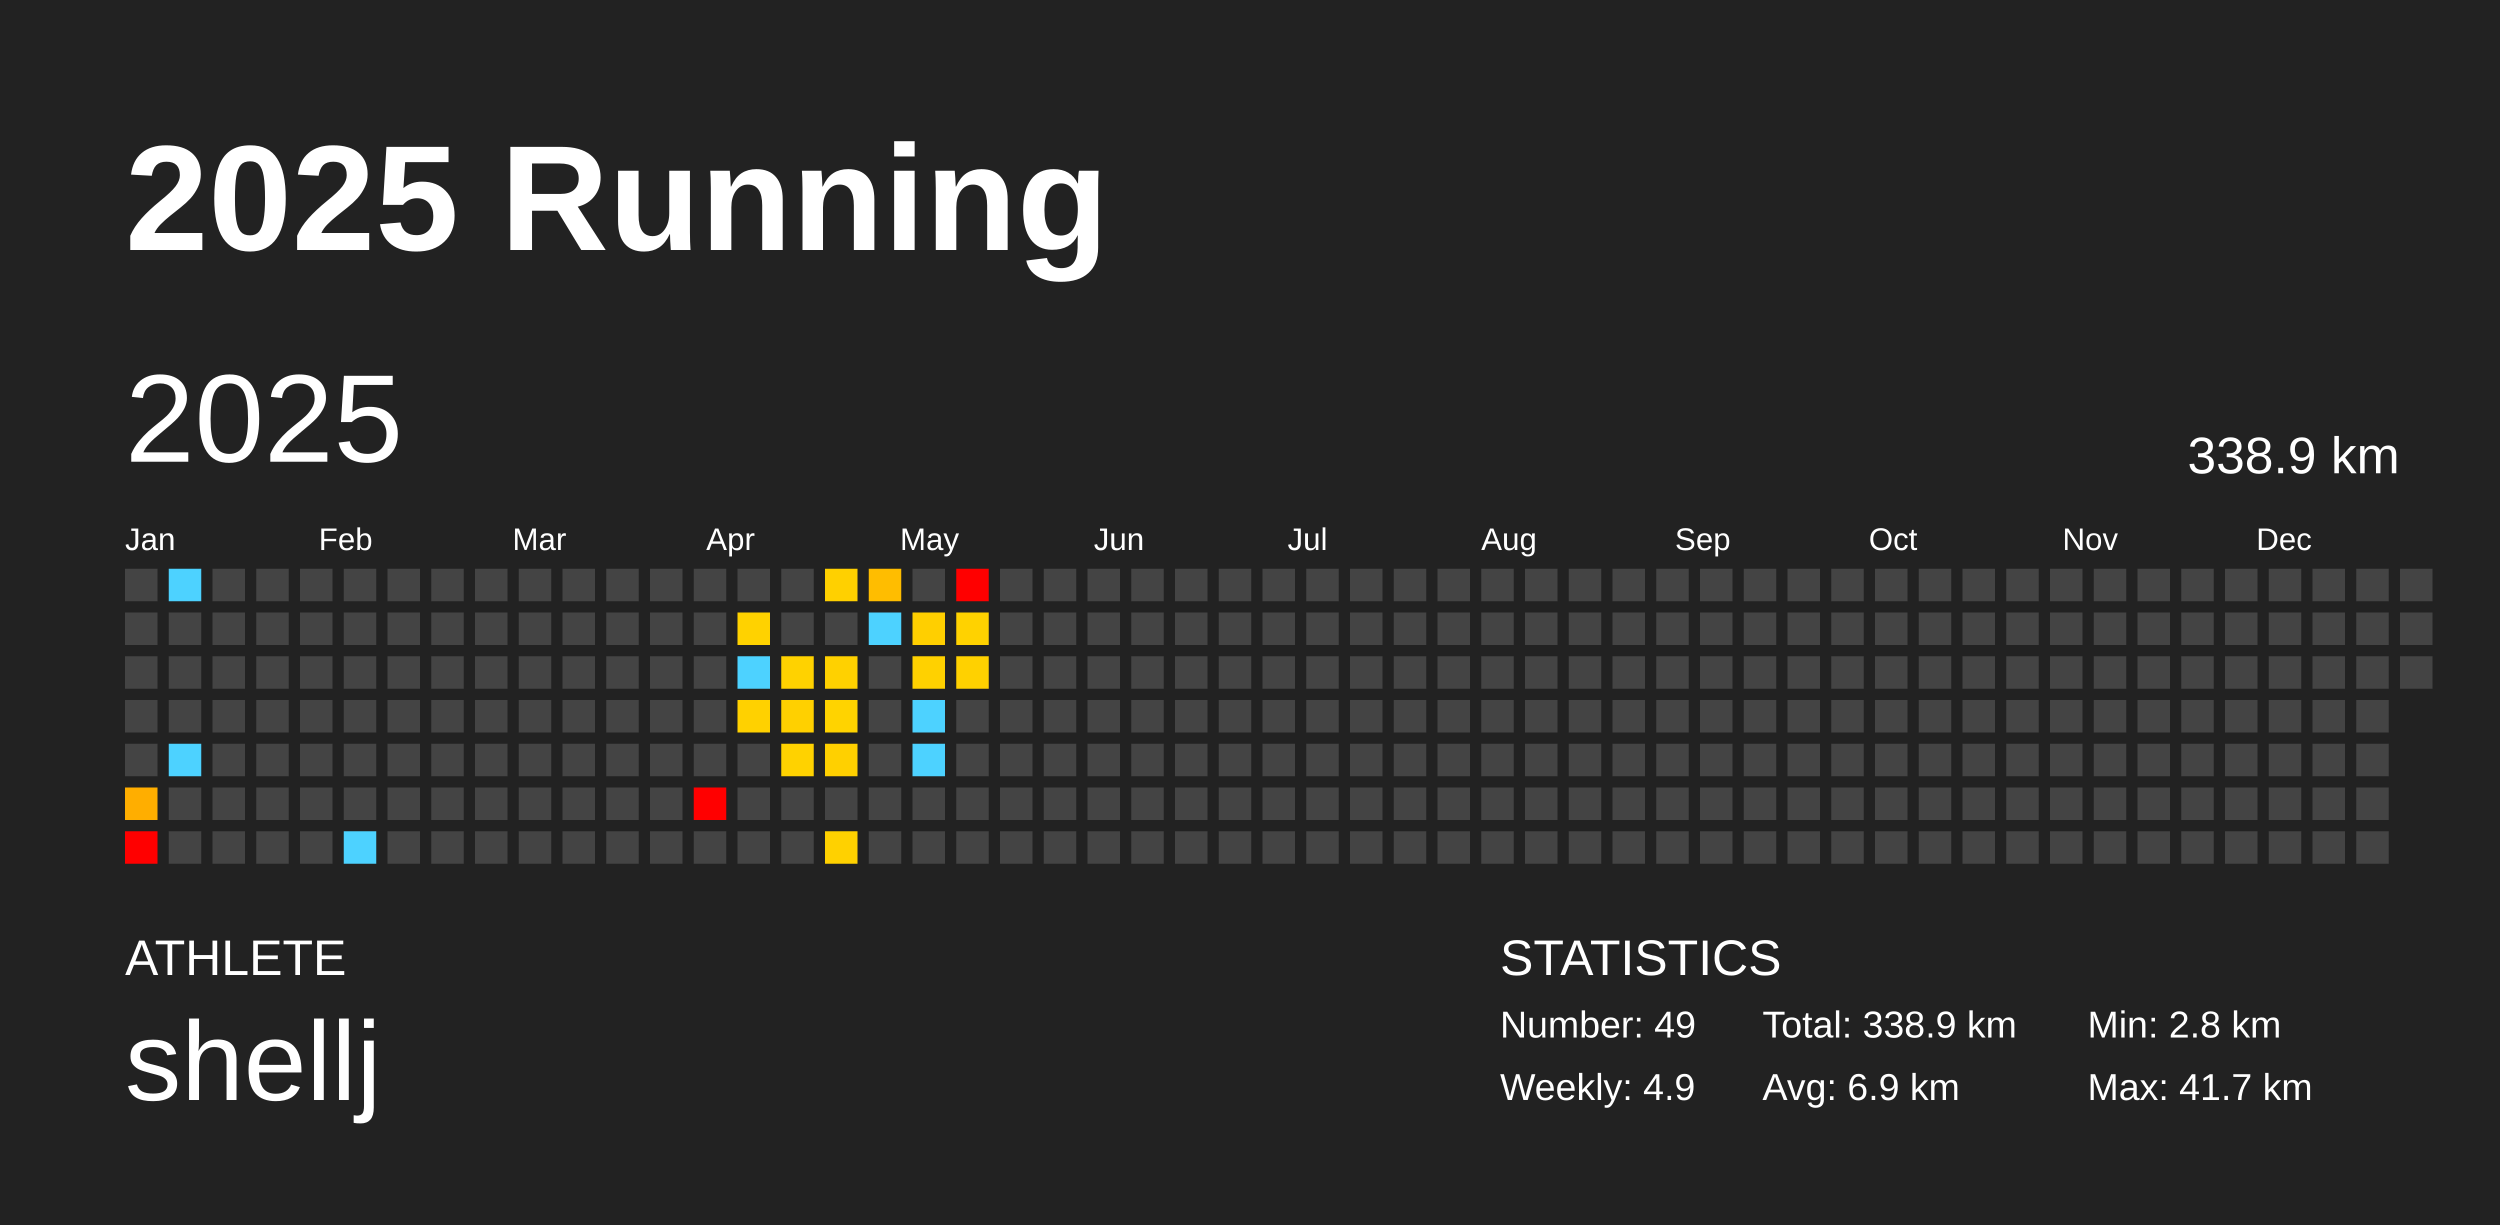
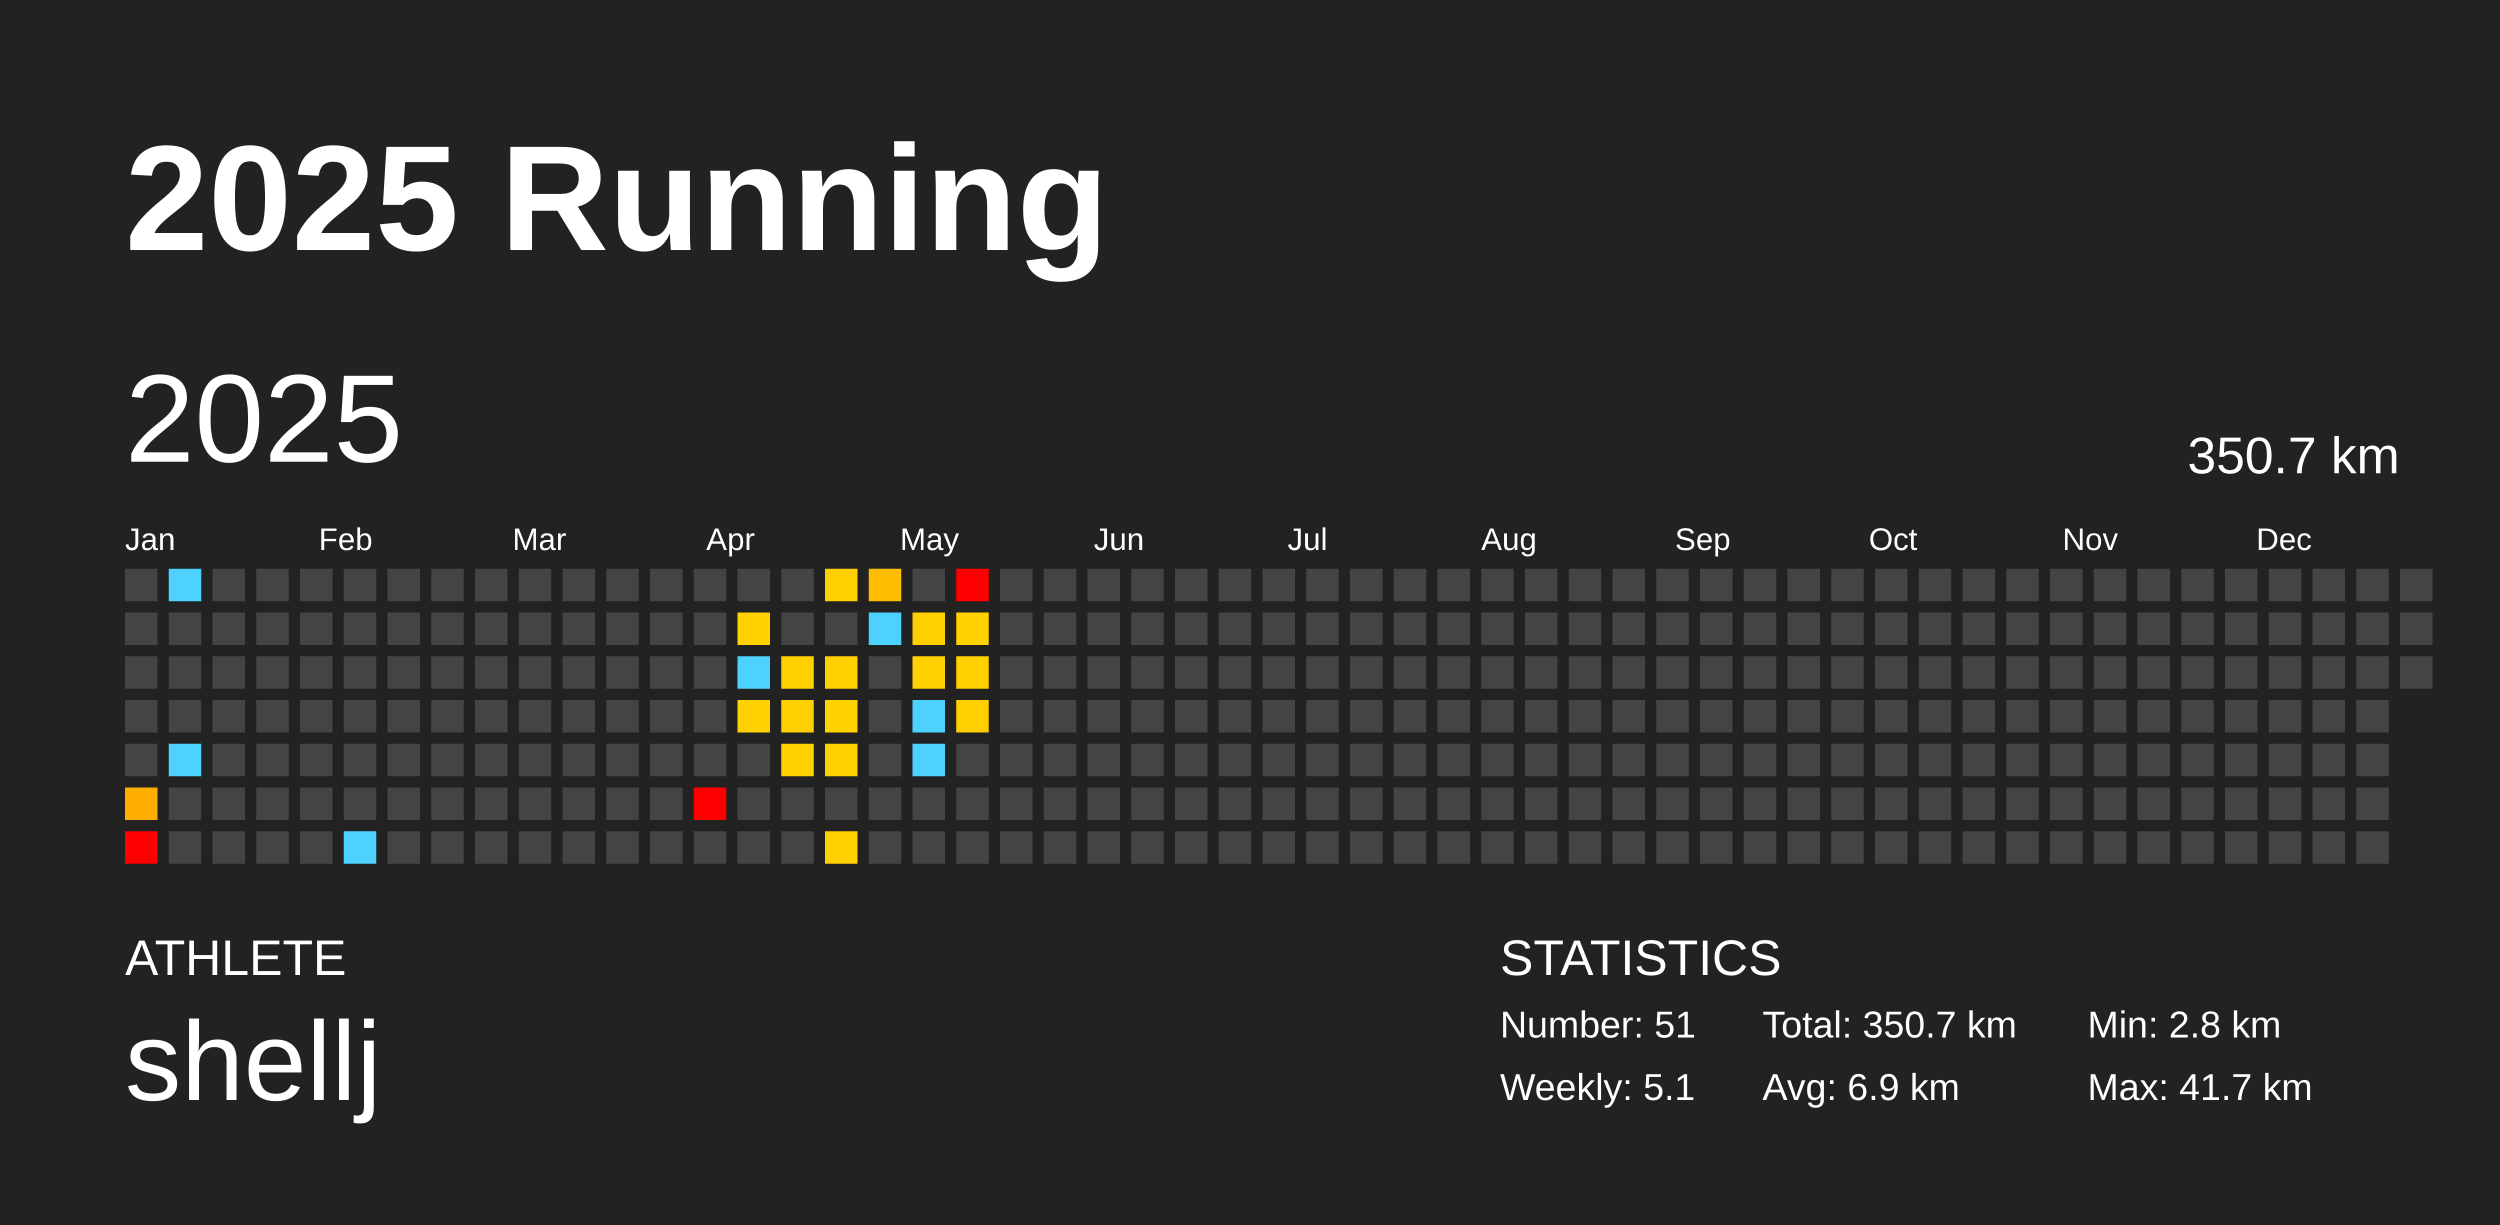
<svg xmlns="http://www.w3.org/2000/svg" baseProfile="full" height="98mm" version="1.1" viewBox="0,0,200,98" width="200mm">
  <defs />
  <rect fill="#222222" height="98" width="200" x="0" y="0" />
  <text fill="#FFFFFF" style="font-size:12px; font-family:Arial; font-weight:bold;" x="10" y="20">2025 Running</text>
  <text fill="#FFFFFF" style="font-size:4px; font-family:Arial" x="10" y="78">ATHLETE</text>
  <text fill="#FFFFFF" style="font-size:9px; font-family:Arial" x="10" y="88">shellj</text>
  <text fill="#FFFFFF" style="font-size:4px; font-family:Arial" x="120" y="78">STATISTICS</text>
-   <text fill="#FFFFFF" style="font-size:3px; font-family:Arial" x="120" y="83">Number: 49</text>
-   <text fill="#FFFFFF" style="font-size:3px; font-family:Arial" x="120" y="88">Weekly: 4.9</text>
-   <text fill="#FFFFFF" style="font-size:3px; font-family:Arial" x="141" y="83">Total: 338.9 km</text>
+   <text fill="#FFFFFF" style="font-size:3px; font-family:Arial" x="120" y="83">Number: 51</text>
+   <text fill="#FFFFFF" style="font-size:3px; font-family:Arial" x="120" y="88">Weekly: 5.1</text>
+   <text fill="#FFFFFF" style="font-size:3px; font-family:Arial" x="141" y="83">Total: 350.7 km</text>
  <text fill="#FFFFFF" style="font-size:3px; font-family:Arial" x="141" y="88">Avg: 6.9 km</text>
  <text fill="#FFFFFF" style="font-size:3px; font-family:Arial" x="167" y="83">Min: 2.8 km</text>
  <text fill="#FFFFFF" style="font-size:3px; font-family:Arial" x="167" y="88">Max: 41.7 km</text>
  <text dominant-baseline="hanging" fill="#FFFFFF" style="font-size:10.0px; font-family:Arial;" x="10" y="30">2025</text>
-   <text dominant-baseline="hanging" fill="#FFFFFF" style="font-size:4.125px; font-family:Arial;" x="175" y="35">338.9 km</text>
+   <text dominant-baseline="hanging" fill="#FFFFFF" style="font-size:4.125px; font-family:Arial;" x="175" y="35">350.7 km</text>
  <text fill="#FFFFFF" style="font-size:2.5px; font-family:Arial" x="10.0" y="44">Jan</text>
  <text fill="#FFFFFF" style="font-size:2.5px; font-family:Arial" x="25.5" y="44">Feb</text>
  <text fill="#FFFFFF" style="font-size:2.5px; font-family:Arial" x="41.0" y="44">Mar</text>
  <text fill="#FFFFFF" style="font-size:2.5px; font-family:Arial" x="56.5" y="44">Apr</text>
  <text fill="#FFFFFF" style="font-size:2.5px; font-family:Arial" x="72.0" y="44">May</text>
  <text fill="#FFFFFF" style="font-size:2.5px; font-family:Arial" x="87.5" y="44">Jun</text>
  <text fill="#FFFFFF" style="font-size:2.5px; font-family:Arial" x="103.0" y="44">Jul</text>
  <text fill="#FFFFFF" style="font-size:2.5px; font-family:Arial" x="118.5" y="44">Aug</text>
  <text fill="#FFFFFF" style="font-size:2.5px; font-family:Arial" x="134.0" y="44">Sep</text>
  <text fill="#FFFFFF" style="font-size:2.5px; font-family:Arial" x="149.5" y="44">Oct</text>
  <text fill="#FFFFFF" style="font-size:2.5px; font-family:Arial" x="165.0" y="44">Nov</text>
  <text fill="#FFFFFF" style="font-size:2.5px; font-family:Arial" x="180.5" y="44">Dec</text>
  <rect fill="#444444" height="2.6" width="2.6" x="10.0" y="45.5" />
  <rect fill="#444444" height="2.6" width="2.6" x="10.0" y="49.0" />
  <rect fill="#444444" height="2.6" width="2.6" x="10.0" y="52.5" />
  <rect fill="#444444" height="2.6" width="2.6" x="10.0" y="56.0" />
  <rect fill="#444444" height="2.6" width="2.6" x="10.0" y="59.5" />
  <rect fill="#ffae00" height="2.6" width="2.6" x="10.0" y="63.0" />
  <rect fill="red" height="2.6" width="2.6" x="10.0" y="66.5" />
  <rect fill="#4dd2ff" height="2.6" width="2.6" x="13.5" y="45.5" />
  <rect fill="#444444" height="2.6" width="2.6" x="13.5" y="49.0" />
  <rect fill="#444444" height="2.6" width="2.6" x="13.5" y="52.5" />
  <rect fill="#444444" height="2.6" width="2.6" x="13.5" y="56.0" />
  <rect fill="#4dd2ff" height="2.6" width="2.6" x="13.5" y="59.5" />
  <rect fill="#444444" height="2.6" width="2.6" x="13.5" y="63.0" />
  <rect fill="#444444" height="2.6" width="2.6" x="13.5" y="66.5" />
  <rect fill="#444444" height="2.6" width="2.6" x="17.0" y="45.5" />
  <rect fill="#444444" height="2.6" width="2.6" x="17.0" y="49.0" />
  <rect fill="#444444" height="2.6" width="2.6" x="17.0" y="52.5" />
  <rect fill="#444444" height="2.6" width="2.6" x="17.0" y="56.0" />
  <rect fill="#444444" height="2.6" width="2.6" x="17.0" y="59.5" />
  <rect fill="#444444" height="2.6" width="2.6" x="17.0" y="63.0" />
  <rect fill="#444444" height="2.6" width="2.6" x="17.0" y="66.5" />
  <rect fill="#444444" height="2.6" width="2.6" x="20.5" y="45.5" />
  <rect fill="#444444" height="2.6" width="2.6" x="20.5" y="49.0" />
  <rect fill="#444444" height="2.6" width="2.6" x="20.5" y="52.5" />
  <rect fill="#444444" height="2.6" width="2.6" x="20.5" y="56.0" />
  <rect fill="#444444" height="2.6" width="2.6" x="20.5" y="59.5" />
  <rect fill="#444444" height="2.6" width="2.6" x="20.5" y="63.0" />
  <rect fill="#444444" height="2.6" width="2.6" x="20.5" y="66.5" />
  <rect fill="#444444" height="2.6" width="2.6" x="24.0" y="45.5" />
  <rect fill="#444444" height="2.6" width="2.6" x="24.0" y="49.0" />
  <rect fill="#444444" height="2.6" width="2.6" x="24.0" y="52.5" />
  <rect fill="#444444" height="2.6" width="2.6" x="24.0" y="56.0" />
  <rect fill="#444444" height="2.6" width="2.6" x="24.0" y="59.5" />
  <rect fill="#444444" height="2.6" width="2.6" x="24.0" y="63.0" />
  <rect fill="#444444" height="2.6" width="2.6" x="24.0" y="66.5" />
  <rect fill="#444444" height="2.6" width="2.6" x="27.5" y="45.5" />
  <rect fill="#444444" height="2.6" width="2.6" x="27.5" y="49.0" />
  <rect fill="#444444" height="2.6" width="2.6" x="27.5" y="52.5" />
  <rect fill="#444444" height="2.6" width="2.6" x="27.5" y="56.0" />
  <rect fill="#444444" height="2.6" width="2.6" x="27.5" y="59.5" />
  <rect fill="#444444" height="2.6" width="2.6" x="27.5" y="63.0" />
  <rect fill="#4dd2ff" height="2.6" width="2.6" x="27.5" y="66.5" />
  <rect fill="#444444" height="2.6" width="2.6" x="31.0" y="45.5" />
  <rect fill="#444444" height="2.6" width="2.6" x="31.0" y="49.0" />
  <rect fill="#444444" height="2.6" width="2.6" x="31.0" y="52.5" />
  <rect fill="#444444" height="2.6" width="2.6" x="31.0" y="56.0" />
  <rect fill="#444444" height="2.6" width="2.6" x="31.0" y="59.5" />
  <rect fill="#444444" height="2.6" width="2.6" x="31.0" y="63.0" />
  <rect fill="#444444" height="2.6" width="2.6" x="31.0" y="66.5" />
  <rect fill="#444444" height="2.6" width="2.6" x="34.5" y="45.5" />
  <rect fill="#444444" height="2.6" width="2.6" x="34.5" y="49.0" />
  <rect fill="#444444" height="2.6" width="2.6" x="34.5" y="52.5" />
  <rect fill="#444444" height="2.6" width="2.6" x="34.5" y="56.0" />
  <rect fill="#444444" height="2.6" width="2.6" x="34.5" y="59.5" />
  <rect fill="#444444" height="2.6" width="2.6" x="34.5" y="63.0" />
  <rect fill="#444444" height="2.6" width="2.6" x="34.5" y="66.5" />
  <rect fill="#444444" height="2.6" width="2.6" x="38.0" y="45.5" />
  <rect fill="#444444" height="2.6" width="2.6" x="38.0" y="49.0" />
  <rect fill="#444444" height="2.6" width="2.6" x="38.0" y="52.5" />
  <rect fill="#444444" height="2.6" width="2.6" x="38.0" y="56.0" />
  <rect fill="#444444" height="2.6" width="2.6" x="38.0" y="59.5" />
  <rect fill="#444444" height="2.6" width="2.6" x="38.0" y="63.0" />
  <rect fill="#444444" height="2.6" width="2.6" x="38.0" y="66.5" />
  <rect fill="#444444" height="2.6" width="2.6" x="41.5" y="45.5" />
  <rect fill="#444444" height="2.6" width="2.6" x="41.5" y="49.0" />
  <rect fill="#444444" height="2.6" width="2.6" x="41.5" y="52.5" />
  <rect fill="#444444" height="2.6" width="2.6" x="41.5" y="56.0" />
  <rect fill="#444444" height="2.6" width="2.6" x="41.5" y="59.5" />
  <rect fill="#444444" height="2.6" width="2.6" x="41.5" y="63.0" />
  <rect fill="#444444" height="2.6" width="2.6" x="41.5" y="66.5" />
  <rect fill="#444444" height="2.6" width="2.6" x="45.0" y="45.5" />
  <rect fill="#444444" height="2.6" width="2.6" x="45.0" y="49.0" />
  <rect fill="#444444" height="2.6" width="2.6" x="45.0" y="52.5" />
  <rect fill="#444444" height="2.6" width="2.6" x="45.0" y="56.0" />
  <rect fill="#444444" height="2.6" width="2.6" x="45.0" y="59.5" />
  <rect fill="#444444" height="2.6" width="2.6" x="45.0" y="63.0" />
  <rect fill="#444444" height="2.6" width="2.6" x="45.0" y="66.5" />
  <rect fill="#444444" height="2.6" width="2.6" x="48.5" y="45.5" />
  <rect fill="#444444" height="2.6" width="2.6" x="48.5" y="49.0" />
  <rect fill="#444444" height="2.6" width="2.6" x="48.5" y="52.5" />
  <rect fill="#444444" height="2.6" width="2.6" x="48.5" y="56.0" />
  <rect fill="#444444" height="2.6" width="2.6" x="48.5" y="59.5" />
  <rect fill="#444444" height="2.6" width="2.6" x="48.5" y="63.0" />
  <rect fill="#444444" height="2.6" width="2.6" x="48.5" y="66.5" />
  <rect fill="#444444" height="2.6" width="2.6" x="52.0" y="45.5" />
  <rect fill="#444444" height="2.6" width="2.6" x="52.0" y="49.0" />
  <rect fill="#444444" height="2.6" width="2.6" x="52.0" y="52.5" />
  <rect fill="#444444" height="2.6" width="2.6" x="52.0" y="56.0" />
  <rect fill="#444444" height="2.6" width="2.6" x="52.0" y="59.5" />
  <rect fill="#444444" height="2.6" width="2.6" x="52.0" y="63.0" />
  <rect fill="#444444" height="2.6" width="2.6" x="52.0" y="66.5" />
  <rect fill="#444444" height="2.6" width="2.6" x="55.5" y="45.5" />
  <rect fill="#444444" height="2.6" width="2.6" x="55.5" y="49.0" />
  <rect fill="#444444" height="2.6" width="2.6" x="55.5" y="52.5" />
  <rect fill="#444444" height="2.6" width="2.6" x="55.5" y="56.0" />
  <rect fill="#444444" height="2.6" width="2.6" x="55.5" y="59.5" />
  <rect fill="red" height="2.6" width="2.6" x="55.5" y="63.0" />
  <rect fill="#444444" height="2.6" width="2.6" x="55.5" y="66.5" />
  <rect fill="#444444" height="2.6" width="2.6" x="59.0" y="45.5" />
  <rect fill="#ffd200" height="2.6" width="2.6" x="59.0" y="49.0" />
  <rect fill="#4dd2ff" height="2.6" width="2.6" x="59.0" y="52.5" />
  <rect fill="#ffd100" height="2.6" width="2.6" x="59.0" y="56.0" />
  <rect fill="#444444" height="2.6" width="2.6" x="59.0" y="59.5" />
  <rect fill="#444444" height="2.6" width="2.6" x="59.0" y="63.0" />
  <rect fill="#444444" height="2.6" width="2.6" x="59.0" y="66.5" />
  <rect fill="#444444" height="2.6" width="2.6" x="62.5" y="45.5" />
  <rect fill="#444444" height="2.6" width="2.6" x="62.5" y="49.0" />
  <rect fill="#ffd200" height="2.6" width="2.6" x="62.5" y="52.5" />
  <rect fill="#ffd000" height="2.6" width="2.6" x="62.5" y="56.0" />
  <rect fill="#ffd200" height="2.6" width="2.6" x="62.5" y="59.5" />
  <rect fill="#444444" height="2.6" width="2.6" x="62.5" y="63.0" />
  <rect fill="#444444" height="2.6" width="2.6" x="62.5" y="66.5" />
  <rect fill="#ffd000" height="2.6" width="2.6" x="66.0" y="45.5" />
  <rect fill="#444444" height="2.6" width="2.6" x="66.0" y="49.0" />
  <rect fill="#ffd100" height="2.6" width="2.6" x="66.0" y="52.5" />
  <rect fill="#ffd300" height="2.6" width="2.6" x="66.0" y="56.0" />
  <rect fill="#ffd000" height="2.6" width="2.6" x="66.0" y="59.5" />
  <rect fill="#444444" height="2.6" width="2.6" x="66.0" y="63.0" />
  <rect fill="#ffd100" height="2.6" width="2.6" x="66.0" y="66.5" />
  <rect fill="#ffbd00" height="2.6" width="2.6" x="69.5" y="45.5" />
  <rect fill="#4dd2ff" height="2.6" width="2.6" x="69.5" y="49.0" />
  <rect fill="#444444" height="2.6" width="2.6" x="69.5" y="52.5" />
  <rect fill="#444444" height="2.6" width="2.6" x="69.5" y="56.0" />
  <rect fill="#444444" height="2.6" width="2.6" x="69.5" y="59.5" />
  <rect fill="#444444" height="2.6" width="2.6" x="69.5" y="63.0" />
  <rect fill="#444444" height="2.6" width="2.6" x="69.5" y="66.5" />
  <rect fill="#444444" height="2.6" width="2.6" x="73.0" y="45.5" />
  <rect fill="#ffcf00" height="2.6" width="2.6" x="73.0" y="49.0" />
  <rect fill="#ffd100" height="2.6" width="2.6" x="73.0" y="52.5" />
  <rect fill="#4dd2ff" height="2.6" width="2.6" x="73.0" y="56.0" />
  <rect fill="#4dd2ff" height="2.6" width="2.6" x="73.0" y="59.5" />
  <rect fill="#444444" height="2.6" width="2.6" x="73.0" y="63.0" />
  <rect fill="#444444" height="2.6" width="2.6" x="73.0" y="66.5" />
  <rect fill="red" height="2.6" width="2.6" x="76.5" y="45.5" />
  <rect fill="#ffd200" height="2.6" width="2.6" x="76.5" y="49.0" />
  <rect fill="#ffd100" height="2.6" width="2.6" x="76.5" y="52.5" />
-   <rect fill="#444444" height="2.6" width="2.6" x="76.5" y="56.0" />
+   <rect fill="#ffd000" height="2.6" width="2.6" x="76.5" y="56.0" />
  <rect fill="#444444" height="2.6" width="2.6" x="76.5" y="59.5" />
  <rect fill="#444444" height="2.6" width="2.6" x="76.5" y="63.0" />
  <rect fill="#444444" height="2.6" width="2.6" x="76.5" y="66.5" />
  <rect fill="#444444" height="2.6" width="2.6" x="80.0" y="45.5" />
  <rect fill="#444444" height="2.6" width="2.6" x="80.0" y="49.0" />
  <rect fill="#444444" height="2.6" width="2.6" x="80.0" y="52.5" />
  <rect fill="#444444" height="2.6" width="2.6" x="80.0" y="56.0" />
  <rect fill="#444444" height="2.6" width="2.6" x="80.0" y="59.5" />
  <rect fill="#444444" height="2.6" width="2.6" x="80.0" y="63.0" />
  <rect fill="#444444" height="2.6" width="2.6" x="80.0" y="66.5" />
  <rect fill="#444444" height="2.6" width="2.6" x="83.5" y="45.5" />
  <rect fill="#444444" height="2.6" width="2.6" x="83.5" y="49.0" />
  <rect fill="#444444" height="2.6" width="2.6" x="83.5" y="52.5" />
  <rect fill="#444444" height="2.6" width="2.6" x="83.5" y="56.0" />
  <rect fill="#444444" height="2.6" width="2.6" x="83.5" y="59.5" />
  <rect fill="#444444" height="2.6" width="2.6" x="83.5" y="63.0" />
  <rect fill="#444444" height="2.6" width="2.6" x="83.5" y="66.5" />
  <rect fill="#444444" height="2.6" width="2.6" x="87.0" y="45.5" />
  <rect fill="#444444" height="2.6" width="2.6" x="87.0" y="49.0" />
  <rect fill="#444444" height="2.6" width="2.6" x="87.0" y="52.5" />
  <rect fill="#444444" height="2.6" width="2.6" x="87.0" y="56.0" />
  <rect fill="#444444" height="2.6" width="2.6" x="87.0" y="59.5" />
  <rect fill="#444444" height="2.6" width="2.6" x="87.0" y="63.0" />
  <rect fill="#444444" height="2.6" width="2.6" x="87.0" y="66.5" />
  <rect fill="#444444" height="2.6" width="2.6" x="90.5" y="45.5" />
  <rect fill="#444444" height="2.6" width="2.6" x="90.5" y="49.0" />
  <rect fill="#444444" height="2.6" width="2.6" x="90.5" y="52.5" />
  <rect fill="#444444" height="2.6" width="2.6" x="90.5" y="56.0" />
  <rect fill="#444444" height="2.6" width="2.6" x="90.5" y="59.5" />
  <rect fill="#444444" height="2.6" width="2.6" x="90.5" y="63.0" />
  <rect fill="#444444" height="2.6" width="2.6" x="90.5" y="66.5" />
  <rect fill="#444444" height="2.6" width="2.6" x="94.0" y="45.5" />
  <rect fill="#444444" height="2.6" width="2.6" x="94.0" y="49.0" />
  <rect fill="#444444" height="2.6" width="2.6" x="94.0" y="52.5" />
  <rect fill="#444444" height="2.6" width="2.6" x="94.0" y="56.0" />
  <rect fill="#444444" height="2.6" width="2.6" x="94.0" y="59.5" />
  <rect fill="#444444" height="2.6" width="2.6" x="94.0" y="63.0" />
  <rect fill="#444444" height="2.6" width="2.6" x="94.0" y="66.5" />
  <rect fill="#444444" height="2.6" width="2.6" x="97.5" y="45.5" />
  <rect fill="#444444" height="2.6" width="2.6" x="97.5" y="49.0" />
  <rect fill="#444444" height="2.6" width="2.6" x="97.5" y="52.5" />
  <rect fill="#444444" height="2.6" width="2.6" x="97.5" y="56.0" />
  <rect fill="#444444" height="2.6" width="2.6" x="97.5" y="59.5" />
  <rect fill="#444444" height="2.6" width="2.6" x="97.5" y="63.0" />
  <rect fill="#444444" height="2.6" width="2.6" x="97.5" y="66.5" />
  <rect fill="#444444" height="2.6" width="2.6" x="101.0" y="45.5" />
  <rect fill="#444444" height="2.6" width="2.6" x="101.0" y="49.0" />
  <rect fill="#444444" height="2.6" width="2.6" x="101.0" y="52.5" />
  <rect fill="#444444" height="2.6" width="2.6" x="101.0" y="56.0" />
  <rect fill="#444444" height="2.6" width="2.6" x="101.0" y="59.5" />
  <rect fill="#444444" height="2.6" width="2.6" x="101.0" y="63.0" />
  <rect fill="#444444" height="2.6" width="2.6" x="101.0" y="66.5" />
  <rect fill="#444444" height="2.6" width="2.6" x="104.5" y="45.5" />
  <rect fill="#444444" height="2.6" width="2.6" x="104.5" y="49.0" />
  <rect fill="#444444" height="2.6" width="2.6" x="104.5" y="52.5" />
  <rect fill="#444444" height="2.6" width="2.6" x="104.5" y="56.0" />
  <rect fill="#444444" height="2.6" width="2.6" x="104.5" y="59.5" />
  <rect fill="#444444" height="2.6" width="2.6" x="104.5" y="63.0" />
  <rect fill="#444444" height="2.6" width="2.6" x="104.5" y="66.5" />
  <rect fill="#444444" height="2.6" width="2.6" x="108.0" y="45.5" />
  <rect fill="#444444" height="2.6" width="2.6" x="108.0" y="49.0" />
  <rect fill="#444444" height="2.6" width="2.6" x="108.0" y="52.5" />
  <rect fill="#444444" height="2.6" width="2.6" x="108.0" y="56.0" />
  <rect fill="#444444" height="2.6" width="2.6" x="108.0" y="59.5" />
  <rect fill="#444444" height="2.6" width="2.6" x="108.0" y="63.0" />
  <rect fill="#444444" height="2.6" width="2.6" x="108.0" y="66.5" />
  <rect fill="#444444" height="2.6" width="2.6" x="111.5" y="45.5" />
  <rect fill="#444444" height="2.6" width="2.6" x="111.5" y="49.0" />
  <rect fill="#444444" height="2.6" width="2.6" x="111.5" y="52.5" />
  <rect fill="#444444" height="2.6" width="2.6" x="111.5" y="56.0" />
  <rect fill="#444444" height="2.6" width="2.6" x="111.5" y="59.5" />
  <rect fill="#444444" height="2.6" width="2.6" x="111.5" y="63.0" />
  <rect fill="#444444" height="2.6" width="2.6" x="111.5" y="66.5" />
  <rect fill="#444444" height="2.6" width="2.6" x="115.0" y="45.5" />
  <rect fill="#444444" height="2.6" width="2.6" x="115.0" y="49.0" />
  <rect fill="#444444" height="2.6" width="2.6" x="115.0" y="52.5" />
  <rect fill="#444444" height="2.6" width="2.6" x="115.0" y="56.0" />
  <rect fill="#444444" height="2.6" width="2.6" x="115.0" y="59.5" />
  <rect fill="#444444" height="2.6" width="2.6" x="115.0" y="63.0" />
  <rect fill="#444444" height="2.6" width="2.6" x="115.0" y="66.5" />
  <rect fill="#444444" height="2.6" width="2.6" x="118.5" y="45.5" />
  <rect fill="#444444" height="2.6" width="2.6" x="118.5" y="49.0" />
  <rect fill="#444444" height="2.6" width="2.6" x="118.5" y="52.5" />
  <rect fill="#444444" height="2.6" width="2.6" x="118.5" y="56.0" />
  <rect fill="#444444" height="2.6" width="2.6" x="118.5" y="59.5" />
  <rect fill="#444444" height="2.6" width="2.6" x="118.5" y="63.0" />
  <rect fill="#444444" height="2.6" width="2.6" x="118.5" y="66.5" />
  <rect fill="#444444" height="2.6" width="2.6" x="122.0" y="45.5" />
  <rect fill="#444444" height="2.6" width="2.6" x="122.0" y="49.0" />
  <rect fill="#444444" height="2.6" width="2.6" x="122.0" y="52.5" />
  <rect fill="#444444" height="2.6" width="2.6" x="122.0" y="56.0" />
  <rect fill="#444444" height="2.6" width="2.6" x="122.0" y="59.5" />
  <rect fill="#444444" height="2.6" width="2.6" x="122.0" y="63.0" />
  <rect fill="#444444" height="2.6" width="2.6" x="122.0" y="66.5" />
  <rect fill="#444444" height="2.6" width="2.6" x="125.5" y="45.5" />
  <rect fill="#444444" height="2.6" width="2.6" x="125.5" y="49.0" />
  <rect fill="#444444" height="2.6" width="2.6" x="125.5" y="52.5" />
  <rect fill="#444444" height="2.6" width="2.6" x="125.5" y="56.0" />
  <rect fill="#444444" height="2.6" width="2.6" x="125.5" y="59.5" />
  <rect fill="#444444" height="2.6" width="2.6" x="125.5" y="63.0" />
  <rect fill="#444444" height="2.6" width="2.6" x="125.5" y="66.5" />
  <rect fill="#444444" height="2.6" width="2.6" x="129.0" y="45.5" />
  <rect fill="#444444" height="2.6" width="2.6" x="129.0" y="49.0" />
  <rect fill="#444444" height="2.6" width="2.6" x="129.0" y="52.5" />
  <rect fill="#444444" height="2.6" width="2.6" x="129.0" y="56.0" />
  <rect fill="#444444" height="2.6" width="2.6" x="129.0" y="59.5" />
  <rect fill="#444444" height="2.6" width="2.6" x="129.0" y="63.0" />
  <rect fill="#444444" height="2.6" width="2.6" x="129.0" y="66.5" />
  <rect fill="#444444" height="2.6" width="2.6" x="132.5" y="45.5" />
  <rect fill="#444444" height="2.6" width="2.6" x="132.5" y="49.0" />
  <rect fill="#444444" height="2.6" width="2.6" x="132.5" y="52.5" />
  <rect fill="#444444" height="2.6" width="2.6" x="132.5" y="56.0" />
  <rect fill="#444444" height="2.6" width="2.6" x="132.5" y="59.5" />
  <rect fill="#444444" height="2.6" width="2.6" x="132.5" y="63.0" />
  <rect fill="#444444" height="2.6" width="2.6" x="132.5" y="66.5" />
  <rect fill="#444444" height="2.6" width="2.6" x="136.0" y="45.5" />
  <rect fill="#444444" height="2.6" width="2.6" x="136.0" y="49.0" />
  <rect fill="#444444" height="2.6" width="2.6" x="136.0" y="52.5" />
  <rect fill="#444444" height="2.6" width="2.6" x="136.0" y="56.0" />
  <rect fill="#444444" height="2.6" width="2.6" x="136.0" y="59.5" />
  <rect fill="#444444" height="2.6" width="2.6" x="136.0" y="63.0" />
  <rect fill="#444444" height="2.6" width="2.6" x="136.0" y="66.5" />
  <rect fill="#444444" height="2.6" width="2.6" x="139.5" y="45.5" />
  <rect fill="#444444" height="2.6" width="2.6" x="139.5" y="49.0" />
  <rect fill="#444444" height="2.6" width="2.6" x="139.5" y="52.5" />
  <rect fill="#444444" height="2.6" width="2.6" x="139.5" y="56.0" />
  <rect fill="#444444" height="2.6" width="2.6" x="139.5" y="59.5" />
  <rect fill="#444444" height="2.6" width="2.6" x="139.5" y="63.0" />
  <rect fill="#444444" height="2.6" width="2.6" x="139.5" y="66.5" />
  <rect fill="#444444" height="2.6" width="2.6" x="143.0" y="45.5" />
  <rect fill="#444444" height="2.6" width="2.6" x="143.0" y="49.0" />
  <rect fill="#444444" height="2.6" width="2.6" x="143.0" y="52.5" />
  <rect fill="#444444" height="2.6" width="2.6" x="143.0" y="56.0" />
  <rect fill="#444444" height="2.6" width="2.6" x="143.0" y="59.5" />
  <rect fill="#444444" height="2.6" width="2.6" x="143.0" y="63.0" />
  <rect fill="#444444" height="2.6" width="2.6" x="143.0" y="66.5" />
  <rect fill="#444444" height="2.6" width="2.6" x="146.5" y="45.5" />
  <rect fill="#444444" height="2.6" width="2.6" x="146.5" y="49.0" />
  <rect fill="#444444" height="2.6" width="2.6" x="146.5" y="52.5" />
  <rect fill="#444444" height="2.6" width="2.6" x="146.5" y="56.0" />
  <rect fill="#444444" height="2.6" width="2.6" x="146.5" y="59.5" />
  <rect fill="#444444" height="2.6" width="2.6" x="146.5" y="63.0" />
  <rect fill="#444444" height="2.6" width="2.6" x="146.5" y="66.5" />
  <rect fill="#444444" height="2.6" width="2.6" x="150.0" y="45.5" />
  <rect fill="#444444" height="2.6" width="2.6" x="150.0" y="49.0" />
  <rect fill="#444444" height="2.6" width="2.6" x="150.0" y="52.5" />
  <rect fill="#444444" height="2.6" width="2.6" x="150.0" y="56.0" />
  <rect fill="#444444" height="2.6" width="2.6" x="150.0" y="59.5" />
  <rect fill="#444444" height="2.6" width="2.6" x="150.0" y="63.0" />
  <rect fill="#444444" height="2.6" width="2.6" x="150.0" y="66.5" />
  <rect fill="#444444" height="2.6" width="2.6" x="153.5" y="45.5" />
  <rect fill="#444444" height="2.6" width="2.6" x="153.5" y="49.0" />
  <rect fill="#444444" height="2.6" width="2.6" x="153.5" y="52.5" />
  <rect fill="#444444" height="2.6" width="2.6" x="153.5" y="56.0" />
  <rect fill="#444444" height="2.6" width="2.6" x="153.5" y="59.5" />
  <rect fill="#444444" height="2.6" width="2.6" x="153.5" y="63.0" />
  <rect fill="#444444" height="2.6" width="2.6" x="153.5" y="66.5" />
  <rect fill="#444444" height="2.6" width="2.6" x="157.0" y="45.5" />
  <rect fill="#444444" height="2.6" width="2.6" x="157.0" y="49.0" />
  <rect fill="#444444" height="2.6" width="2.6" x="157.0" y="52.5" />
  <rect fill="#444444" height="2.6" width="2.6" x="157.0" y="56.0" />
  <rect fill="#444444" height="2.6" width="2.6" x="157.0" y="59.5" />
  <rect fill="#444444" height="2.6" width="2.6" x="157.0" y="63.0" />
  <rect fill="#444444" height="2.6" width="2.6" x="157.0" y="66.5" />
  <rect fill="#444444" height="2.6" width="2.6" x="160.5" y="45.5" />
  <rect fill="#444444" height="2.6" width="2.6" x="160.5" y="49.0" />
  <rect fill="#444444" height="2.6" width="2.6" x="160.5" y="52.5" />
  <rect fill="#444444" height="2.6" width="2.6" x="160.5" y="56.0" />
  <rect fill="#444444" height="2.6" width="2.6" x="160.5" y="59.5" />
  <rect fill="#444444" height="2.6" width="2.6" x="160.5" y="63.0" />
  <rect fill="#444444" height="2.6" width="2.6" x="160.5" y="66.5" />
  <rect fill="#444444" height="2.6" width="2.6" x="164.0" y="45.5" />
  <rect fill="#444444" height="2.6" width="2.6" x="164.0" y="49.0" />
  <rect fill="#444444" height="2.6" width="2.6" x="164.0" y="52.5" />
  <rect fill="#444444" height="2.6" width="2.6" x="164.0" y="56.0" />
  <rect fill="#444444" height="2.6" width="2.6" x="164.0" y="59.5" />
  <rect fill="#444444" height="2.6" width="2.6" x="164.0" y="63.0" />
  <rect fill="#444444" height="2.6" width="2.6" x="164.0" y="66.5" />
  <rect fill="#444444" height="2.6" width="2.6" x="167.5" y="45.5" />
  <rect fill="#444444" height="2.6" width="2.6" x="167.5" y="49.0" />
  <rect fill="#444444" height="2.6" width="2.6" x="167.5" y="52.5" />
  <rect fill="#444444" height="2.6" width="2.6" x="167.5" y="56.0" />
  <rect fill="#444444" height="2.6" width="2.6" x="167.5" y="59.5" />
  <rect fill="#444444" height="2.6" width="2.6" x="167.5" y="63.0" />
  <rect fill="#444444" height="2.6" width="2.6" x="167.5" y="66.5" />
  <rect fill="#444444" height="2.6" width="2.6" x="171.0" y="45.5" />
  <rect fill="#444444" height="2.6" width="2.6" x="171.0" y="49.0" />
  <rect fill="#444444" height="2.6" width="2.6" x="171.0" y="52.5" />
  <rect fill="#444444" height="2.6" width="2.6" x="171.0" y="56.0" />
  <rect fill="#444444" height="2.6" width="2.6" x="171.0" y="59.5" />
  <rect fill="#444444" height="2.6" width="2.6" x="171.0" y="63.0" />
  <rect fill="#444444" height="2.6" width="2.6" x="171.0" y="66.5" />
  <rect fill="#444444" height="2.6" width="2.6" x="174.5" y="45.5" />
  <rect fill="#444444" height="2.6" width="2.6" x="174.5" y="49.0" />
  <rect fill="#444444" height="2.6" width="2.6" x="174.5" y="52.5" />
  <rect fill="#444444" height="2.6" width="2.6" x="174.5" y="56.0" />
  <rect fill="#444444" height="2.6" width="2.6" x="174.5" y="59.5" />
  <rect fill="#444444" height="2.6" width="2.6" x="174.5" y="63.0" />
  <rect fill="#444444" height="2.6" width="2.6" x="174.5" y="66.5" />
  <rect fill="#444444" height="2.6" width="2.6" x="178.0" y="45.5" />
  <rect fill="#444444" height="2.6" width="2.6" x="178.0" y="49.0" />
  <rect fill="#444444" height="2.6" width="2.6" x="178.0" y="52.5" />
  <rect fill="#444444" height="2.6" width="2.6" x="178.0" y="56.0" />
  <rect fill="#444444" height="2.6" width="2.6" x="178.0" y="59.5" />
  <rect fill="#444444" height="2.6" width="2.6" x="178.0" y="63.0" />
  <rect fill="#444444" height="2.6" width="2.6" x="178.0" y="66.5" />
  <rect fill="#444444" height="2.6" width="2.6" x="181.5" y="45.5" />
  <rect fill="#444444" height="2.6" width="2.6" x="181.5" y="49.0" />
  <rect fill="#444444" height="2.6" width="2.6" x="181.5" y="52.5" />
  <rect fill="#444444" height="2.6" width="2.6" x="181.5" y="56.0" />
  <rect fill="#444444" height="2.6" width="2.6" x="181.5" y="59.5" />
  <rect fill="#444444" height="2.6" width="2.6" x="181.5" y="63.0" />
  <rect fill="#444444" height="2.6" width="2.6" x="181.5" y="66.5" />
  <rect fill="#444444" height="2.6" width="2.6" x="185.0" y="45.5" />
  <rect fill="#444444" height="2.6" width="2.6" x="185.0" y="49.0" />
  <rect fill="#444444" height="2.6" width="2.6" x="185.0" y="52.5" />
  <rect fill="#444444" height="2.6" width="2.6" x="185.0" y="56.0" />
  <rect fill="#444444" height="2.6" width="2.6" x="185.0" y="59.5" />
  <rect fill="#444444" height="2.6" width="2.6" x="185.0" y="63.0" />
  <rect fill="#444444" height="2.6" width="2.6" x="185.0" y="66.5" />
  <rect fill="#444444" height="2.6" width="2.6" x="188.5" y="45.5" />
  <rect fill="#444444" height="2.6" width="2.6" x="188.5" y="49.0" />
  <rect fill="#444444" height="2.6" width="2.6" x="188.5" y="52.5" />
  <rect fill="#444444" height="2.6" width="2.6" x="188.5" y="56.0" />
  <rect fill="#444444" height="2.6" width="2.6" x="188.5" y="59.5" />
  <rect fill="#444444" height="2.6" width="2.6" x="188.5" y="63.0" />
  <rect fill="#444444" height="2.6" width="2.6" x="188.5" y="66.5" />
  <rect fill="#444444" height="2.6" width="2.6" x="192.0" y="45.5" />
  <rect fill="#444444" height="2.6" width="2.6" x="192.0" y="49.0" />
  <rect fill="#444444" height="2.6" width="2.6" x="192.0" y="52.5" />
</svg>
